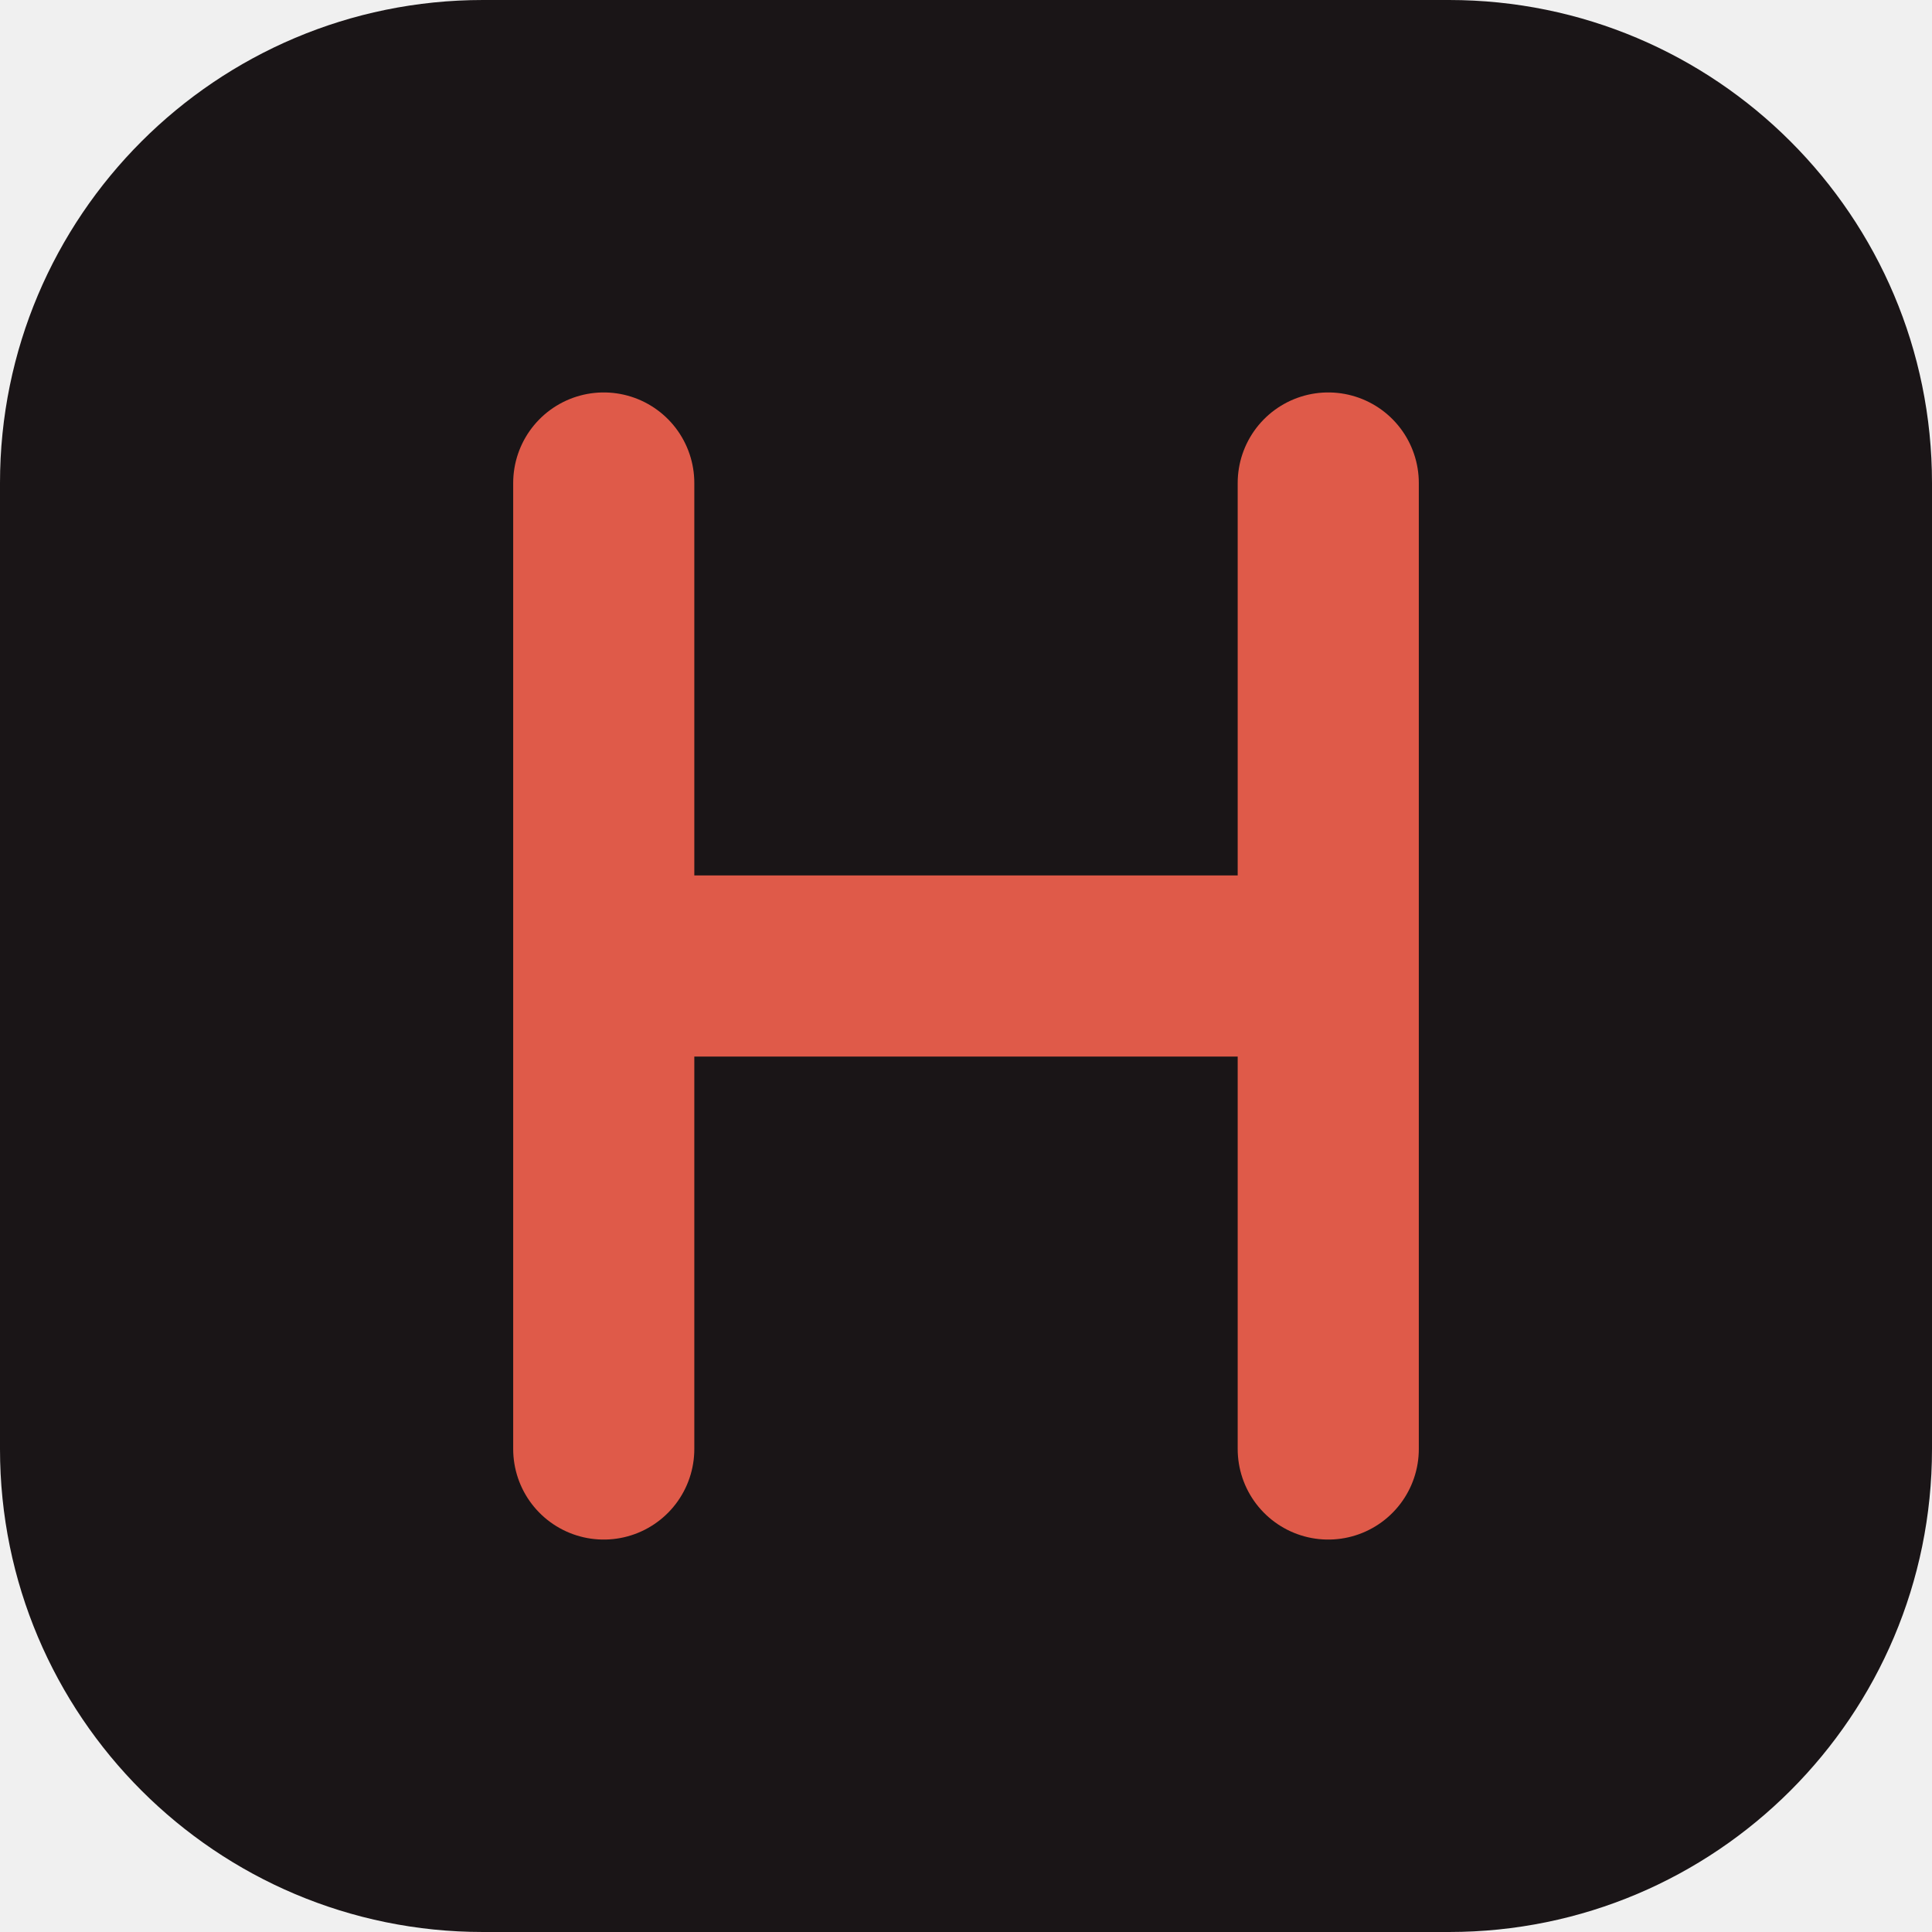
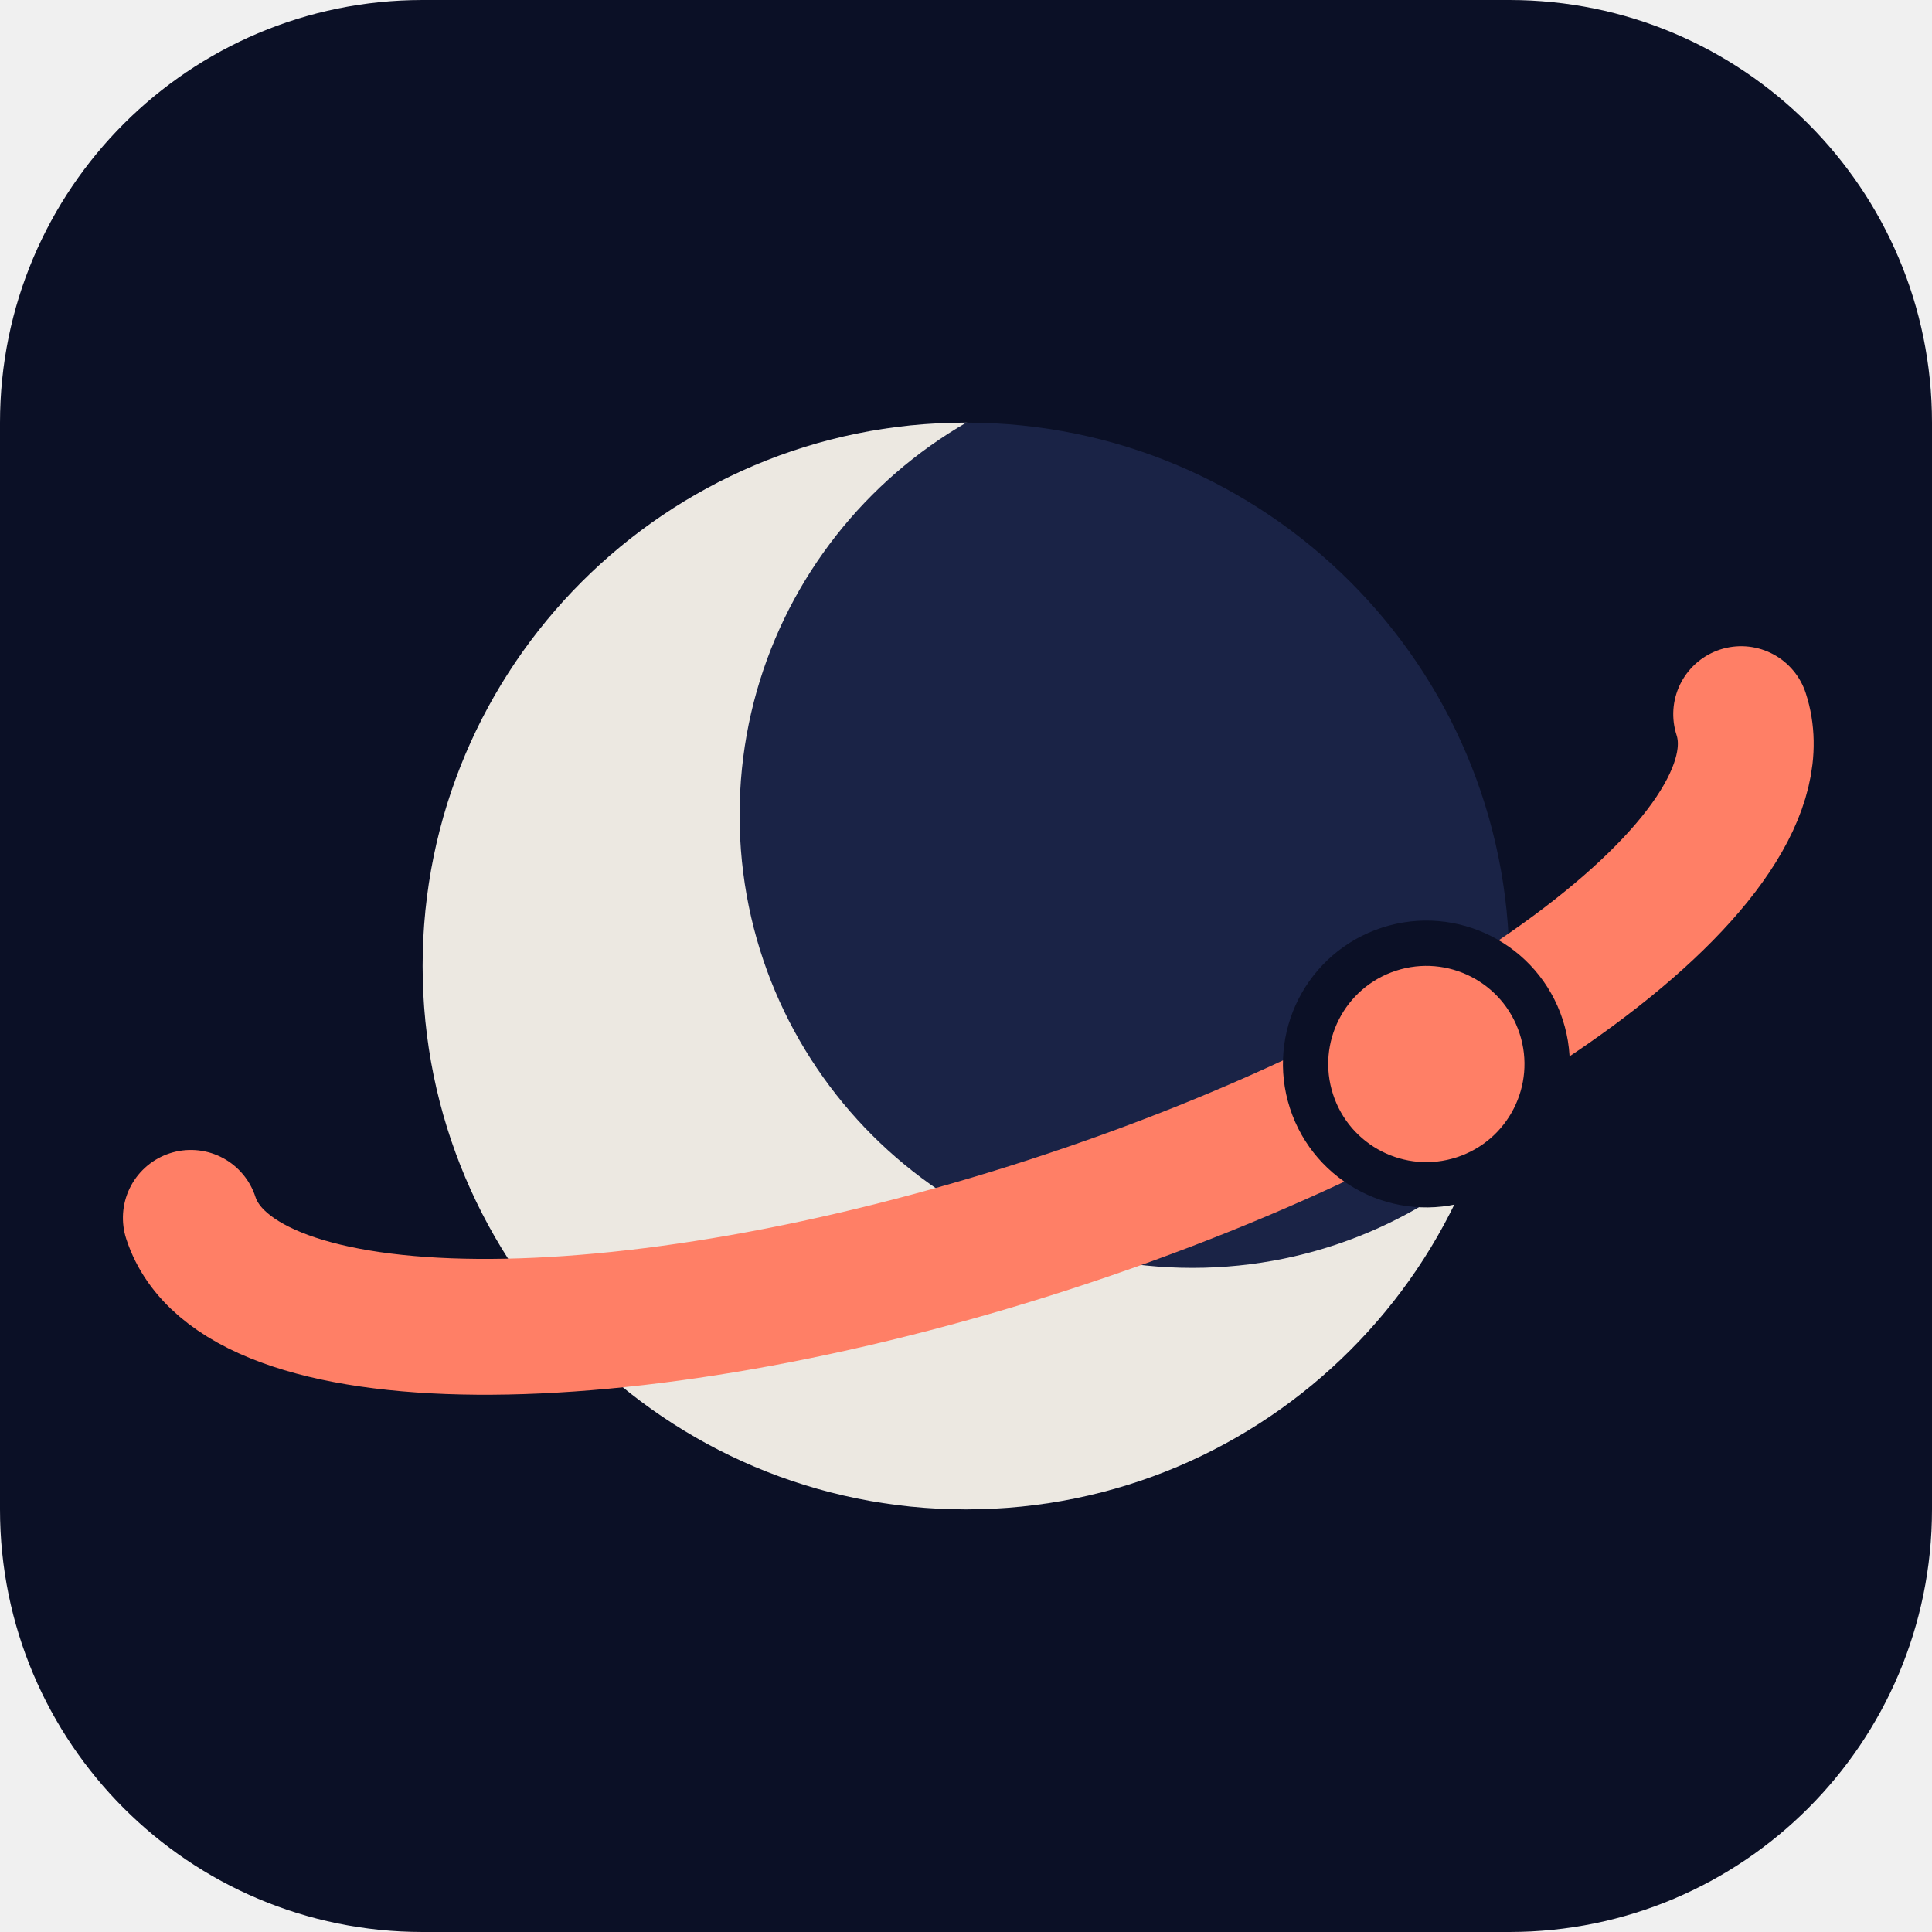
- <svg xmlns="http://www.w3.org/2000/svg" viewBox="0 0 32 32">
-   <rect width="32" height="32" rx="8" fill="#1A1517" />
-   <path d="M10 8v16M22 8v16M10 16h12" stroke="#DF5A49" stroke-width="3" stroke-linecap="round" />
+ <svg xmlns="http://www.w3.org/2000/svg" viewBox="0 0 64 64">
+   <defs>
+     <mask id="m">
+       <rect width="64" height="64" fill="#fff" />
+       <circle cx="39.5" cy="27" r="15" fill="#000" />
+     </mask>
+   </defs>
+   <rect width="64" height="64" rx="14" fill="#0B1026" />
+   <circle cx="32" cy="32" r="18" fill="#1A2346" />
+   <circle cx="32" cy="32" r="18" fill="#ECE8E1" mask="url(#m)" />
+   <g transform="rotate(-18 32 32)">
+     <path d="M5 32 A27 9 0 0 0 59 32" fill="none" stroke="#FF7F66" stroke-width="4.5" stroke-linecap="round" />
+     <circle cx="45.5" cy="39.8" r="4" fill="#FF7F66" stroke="#0B1026" stroke-width="1.5" />
+   </g>
</svg>
